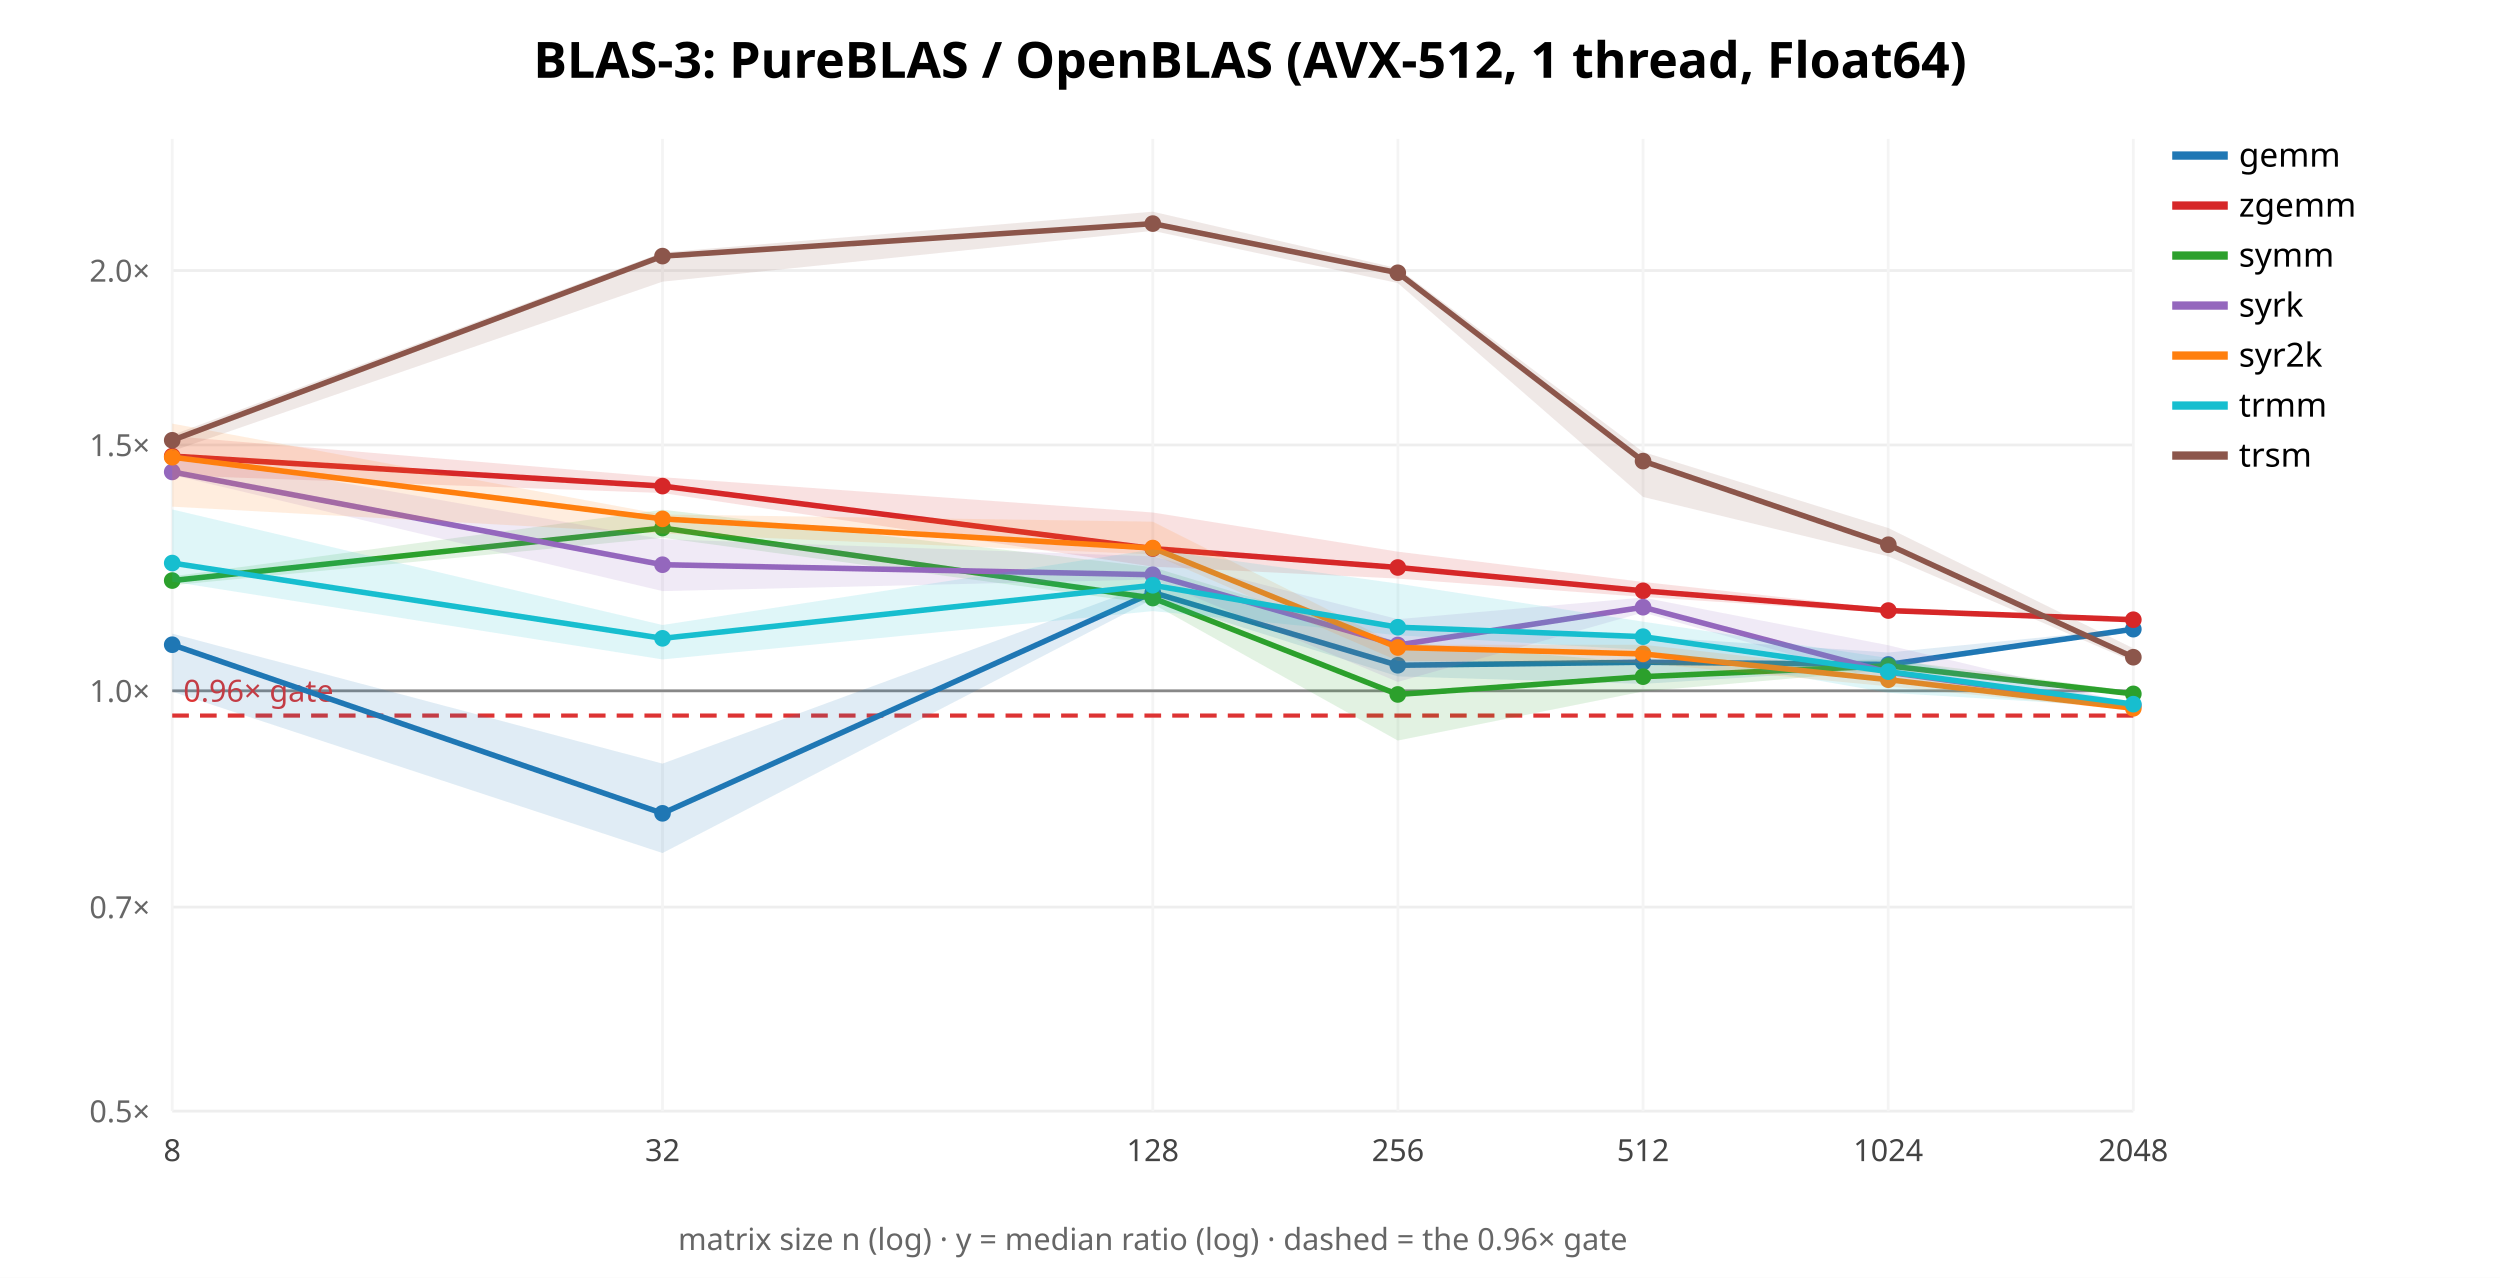
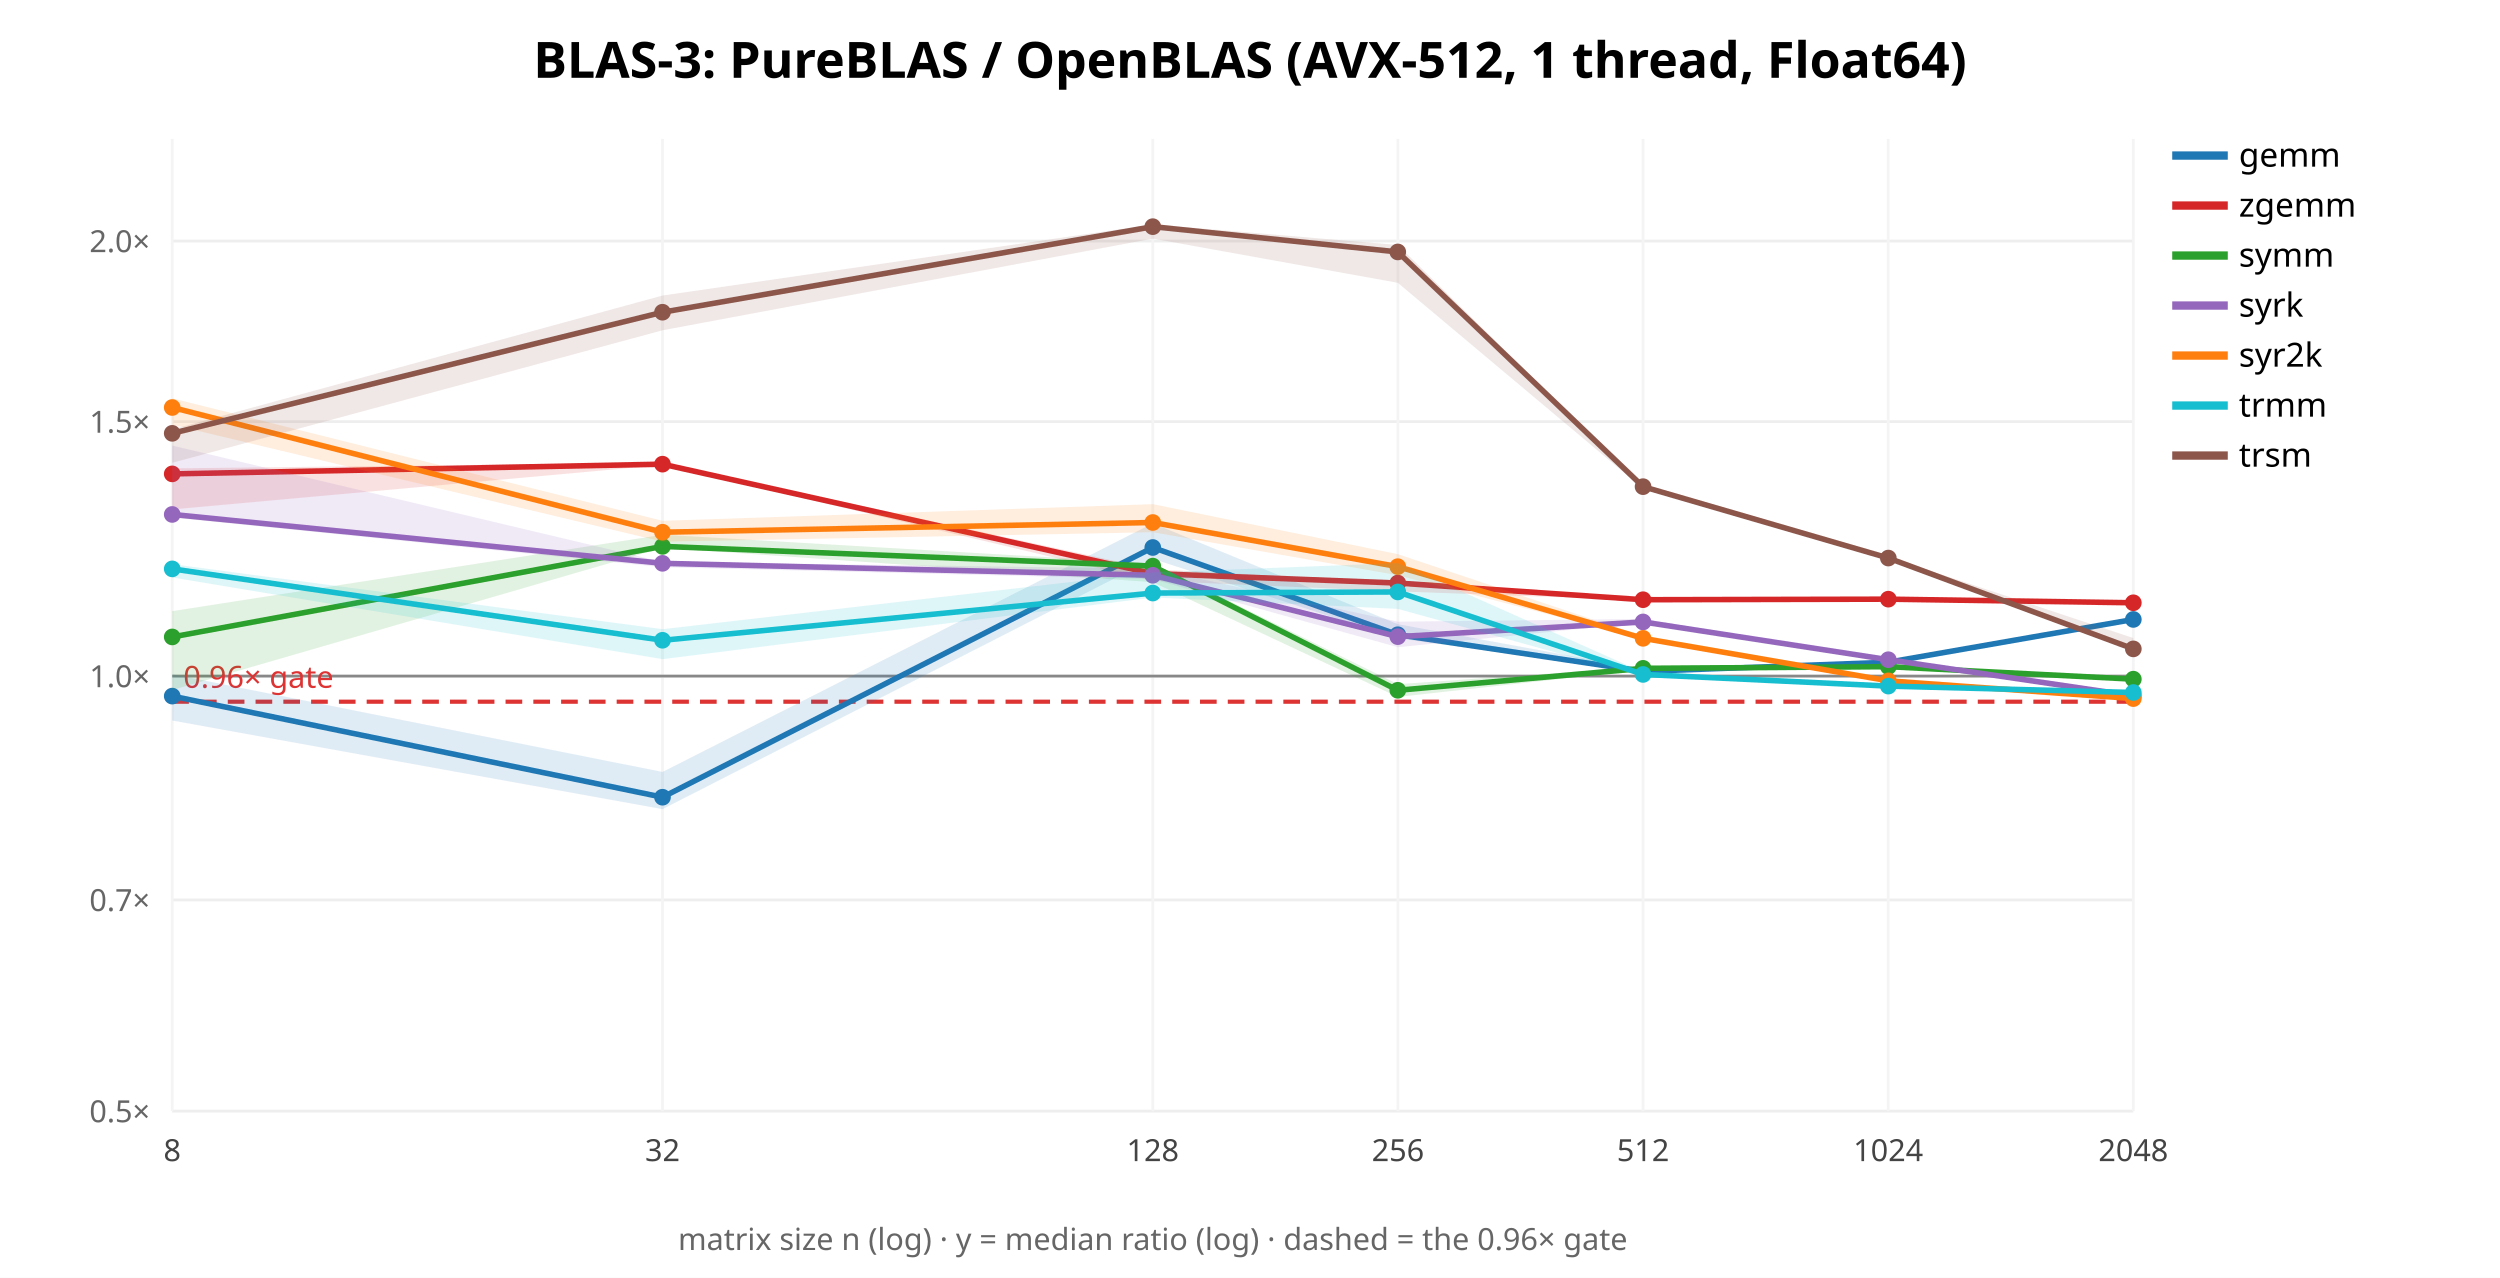
<svg xmlns="http://www.w3.org/2000/svg" width="900" height="460" font-family="sans-serif">
  <rect width="900" height="460" fill="white" />
  <text x="450.0" y="28" text-anchor="middle" font-size="18" font-weight="bold">BLAS-3: PureBLAS / OpenBLAS (AVX-512, 1 thread, Float64)</text>
  <line x1="62" y1="400.0" x2="768" y2="400.0" stroke="#eee" />
  <text x="54" y="404.0" text-anchor="end" font-size="11" fill="#666">0.5×</text>
-   <line x1="62" y1="326.552" x2="768" y2="326.552" stroke="#eee" />
-   <text x="54" y="330.552" text-anchor="end" font-size="11" fill="#666">0.7×</text>
-   <line x1="62" y1="248.695" x2="768" y2="248.695" stroke="#eee" />
-   <text x="54" y="252.695" text-anchor="end" font-size="11" fill="#666">1.0×</text>
-   <line x1="62" y1="160.187" x2="768" y2="160.187" stroke="#eee" />
-   <text x="54" y="164.187" text-anchor="end" font-size="11" fill="#666">1.5×</text>
-   <line x1="62" y1="97.39" x2="768" y2="97.39" stroke="#eee" />
-   <text x="54" y="101.39" text-anchor="end" font-size="11" fill="#666">2.0×</text>
+   <line x1="62" y1="323.977" x2="768" y2="323.977" stroke="#eee" />
+   <text x="54" y="327.977" text-anchor="end" font-size="11" fill="#666">0.7×</text>
+   <line x1="62" y1="243.389" x2="768" y2="243.389" stroke="#eee" />
+   <text x="54" y="247.389" text-anchor="end" font-size="11" fill="#666">1.0×</text>
+   <line x1="62" y1="151.778" x2="768" y2="151.778" stroke="#eee" />
+   <text x="54" y="155.778" text-anchor="end" font-size="11" fill="#666">1.5×</text>
+   <line x1="62" y1="86.779" x2="768" y2="86.779" stroke="#eee" />
+   <text x="54" y="90.779" text-anchor="end" font-size="11" fill="#666">2.0×</text>
  <line x1="62.0" y1="50" x2="62.0" y2="400" stroke="#f4f4f4" />
  <text x="62.0" y="418" text-anchor="middle" font-size="11" fill="#444">8</text>
  <line x1="238.5" y1="50" x2="238.5" y2="400" stroke="#f4f4f4" />
  <text x="238.5" y="418" text-anchor="middle" font-size="11" fill="#444">32</text>
  <line x1="415.0" y1="50" x2="415.0" y2="400" stroke="#f4f4f4" />
  <text x="415.0" y="418" text-anchor="middle" font-size="11" fill="#444">128</text>
  <line x1="503.25" y1="50" x2="503.25" y2="400" stroke="#f4f4f4" />
  <text x="503.25" y="418" text-anchor="middle" font-size="11" fill="#444">256</text>
  <line x1="591.5" y1="50" x2="591.5" y2="400" stroke="#f4f4f4" />
  <text x="591.5" y="418" text-anchor="middle" font-size="11" fill="#444">512</text>
  <line x1="679.75" y1="50" x2="679.75" y2="400" stroke="#f4f4f4" />
  <text x="679.75" y="418" text-anchor="middle" font-size="11" fill="#444">1024</text>
  <line x1="768.0" y1="50" x2="768.0" y2="400" stroke="#f4f4f4" />
  <text x="768.0" y="418" text-anchor="middle" font-size="11" fill="#444">2048</text>
-   <line x1="62" y1="248.695" x2="768" y2="248.695" stroke="#888" />
-   <line x1="62" y1="257.606" x2="768" y2="257.606" stroke="#d33" stroke-width="1.5" stroke-dasharray="6 4" />
-   <text x="66" y="252.606" font-size="11" fill="#d33">0.96× gate</text>
-   <polygon points="62.0,228.1 238.5,274.9 415.0,209.9 503.2,226.1 591.5,229.1 679.8,234.9 768.0,226.2 768.0,226.9 679.8,240.6 591.5,246.2 503.2,243.5 415.0,215.7 238.5,307.1 62.0,249.0" fill="#1f77b4" opacity="0.14" stroke="none" />
-   <polyline points="62.0,232.1 238.5,292.8 415.0,213.3 503.2,239.5 591.5,238.4 679.8,239.2 768.0,226.5" fill="none" stroke="#1f77b4" stroke-width="2" />
-   <circle cx="62.0" cy="232.1" r="3" fill="#1f77b4" />
-   <circle cx="238.5" cy="292.8" r="3" fill="#1f77b4" />
-   <circle cx="415.0" cy="213.3" r="3" fill="#1f77b4" />
-   <circle cx="503.2" cy="239.5" r="3" fill="#1f77b4" />
-   <circle cx="591.5" cy="238.4" r="3" fill="#1f77b4" />
-   <circle cx="679.8" cy="239.2" r="3" fill="#1f77b4" />
-   <circle cx="768.0" cy="226.5" r="3" fill="#1f77b4" />
+   <line x1="62" y1="243.389" x2="768" y2="243.389" stroke="#888" />
+   <line x1="62" y1="252.613" x2="768" y2="252.613" stroke="#d33" stroke-width="1.5" stroke-dasharray="6 4" />
+   <text x="66" y="247.613" font-size="11" fill="#d33">0.96× gate</text>
+   <polygon points="62.0,242.7 238.5,277.9 415.0,188.4 503.2,224.7 591.5,240.9 679.8,238.3 768.0,222.9 768.0,223.0 679.8,238.7 591.5,242.0 503.2,229.8 415.0,201.2 238.5,291.3 62.0,259.4" fill="#1f77b4" opacity="0.14" stroke="none" />
+   <polyline points="62.0,250.6 238.5,287.0 415.0,197.1 503.2,228.5 591.5,241.7 679.8,238.4 768.0,223.0" fill="none" stroke="#1f77b4" stroke-width="2" />
+   <circle cx="62.0" cy="250.6" r="3" fill="#1f77b4" />
+   <circle cx="238.5" cy="287.0" r="3" fill="#1f77b4" />
+   <circle cx="415.0" cy="197.1" r="3" fill="#1f77b4" />
+   <circle cx="503.2" cy="228.5" r="3" fill="#1f77b4" />
+   <circle cx="591.5" cy="241.7" r="3" fill="#1f77b4" />
+   <circle cx="679.8" cy="238.4" r="3" fill="#1f77b4" />
+   <circle cx="768.0" cy="223.0" r="3" fill="#1f77b4" />
  <line x1="782" y1="56" x2="802" y2="56" stroke="#1f77b4" stroke-width="3" />
  <text x="806" y="60" font-size="12">gemm</text>
-   <polygon points="62.0,157.0 238.5,171.8 415.0,184.5 503.2,198.6 591.5,209.5 679.8,219.2 768.0,222.9 768.0,223.9 679.8,220.7 591.5,214.9 503.2,208.3 415.0,204.0 238.5,177.5 62.0,171.1" fill="#d62728" opacity="0.14" stroke="none" />
-   <polyline points="62.0,164.2 238.5,175.0 415.0,197.5 503.2,204.3 591.5,212.7 679.8,219.8 768.0,223.1" fill="none" stroke="#d62728" stroke-width="2" />
-   <circle cx="62.0" cy="164.2" r="3" fill="#d62728" />
-   <circle cx="238.5" cy="175.0" r="3" fill="#d62728" />
-   <circle cx="415.0" cy="197.5" r="3" fill="#d62728" />
-   <circle cx="503.2" cy="204.3" r="3" fill="#d62728" />
-   <circle cx="591.5" cy="212.7" r="3" fill="#d62728" />
-   <circle cx="679.8" cy="219.8" r="3" fill="#d62728" />
-   <circle cx="768.0" cy="223.1" r="3" fill="#d62728" />
+   <polygon points="62.0,168.6 238.5,166.6 415.0,204.9 503.2,209.7 591.5,215.6 679.8,215.6 768.0,217.0 768.0,217.8 679.8,216.0 591.5,216.1 503.2,212.9 415.0,209.1 238.5,167.4 62.0,183.4" fill="#d62728" opacity="0.14" stroke="none" />
+   <polyline points="62.0,170.6 238.5,167.1 415.0,206.5 503.2,209.9 591.5,215.9 679.8,215.7 768.0,217.0" fill="none" stroke="#d62728" stroke-width="2" />
+   <circle cx="62.0" cy="170.6" r="3" fill="#d62728" />
+   <circle cx="238.5" cy="167.1" r="3" fill="#d62728" />
+   <circle cx="415.0" cy="206.5" r="3" fill="#d62728" />
+   <circle cx="503.2" cy="209.9" r="3" fill="#d62728" />
+   <circle cx="591.5" cy="215.9" r="3" fill="#d62728" />
+   <circle cx="679.8" cy="215.7" r="3" fill="#d62728" />
+   <circle cx="768.0" cy="217.0" r="3" fill="#d62728" />
  <line x1="782" y1="74" x2="802" y2="74" stroke="#d62728" stroke-width="3" />
  <text x="806" y="78" font-size="12">zgemm</text>
-   <polygon points="62.0,207.5 238.5,183.5 415.0,204.2 503.2,231.1 591.5,238.7 679.8,237.4 768.0,248.9 768.0,250.4 679.8,241.2 591.5,248.9 503.2,266.6 415.0,217.4 238.5,193.6 62.0,210.7" fill="#2ca02c" opacity="0.14" stroke="none" />
-   <polyline points="62.0,209.0 238.5,190.1 415.0,215.3 503.2,250.0 591.5,243.6 679.8,239.7 768.0,249.8" fill="none" stroke="#2ca02c" stroke-width="2" />
-   <circle cx="62.0" cy="209.0" r="3" fill="#2ca02c" />
-   <circle cx="238.5" cy="190.1" r="3" fill="#2ca02c" />
-   <circle cx="415.0" cy="215.3" r="3" fill="#2ca02c" />
-   <circle cx="503.2" cy="250.0" r="3" fill="#2ca02c" />
-   <circle cx="591.5" cy="243.6" r="3" fill="#2ca02c" />
-   <circle cx="679.8" cy="239.7" r="3" fill="#2ca02c" />
-   <circle cx="768.0" cy="249.8" r="3" fill="#2ca02c" />
+   <polygon points="62.0,220.0 238.5,192.5 415.0,202.8 503.2,246.3 591.5,240.1 679.8,239.9 768.0,244.4 768.0,244.7 679.8,240.3 591.5,241.1 503.2,250.9 415.0,209.6 238.5,197.2 62.0,248.4" fill="#2ca02c" opacity="0.14" stroke="none" />
+   <polyline points="62.0,229.3 238.5,196.7 415.0,203.8 503.2,248.5 591.5,240.6 679.8,240.0 768.0,244.5" fill="none" stroke="#2ca02c" stroke-width="2" />
+   <circle cx="62.0" cy="229.3" r="3" fill="#2ca02c" />
+   <circle cx="238.5" cy="196.7" r="3" fill="#2ca02c" />
+   <circle cx="415.0" cy="203.8" r="3" fill="#2ca02c" />
+   <circle cx="503.2" cy="248.5" r="3" fill="#2ca02c" />
+   <circle cx="591.5" cy="240.6" r="3" fill="#2ca02c" />
+   <circle cx="679.8" cy="240.0" r="3" fill="#2ca02c" />
+   <circle cx="768.0" cy="244.5" r="3" fill="#2ca02c" />
  <line x1="782" y1="92" x2="802" y2="92" stroke="#2ca02c" stroke-width="3" />
  <text x="806" y="96" font-size="12">symm</text>
-   <polygon points="62.0,163.0 238.5,194.1 415.0,200.3 503.2,222.9 591.5,215.1 679.8,232.3 768.0,253.4 768.0,254.9 679.8,245.6 591.5,220.5 503.2,245.5 415.0,208.6 238.5,212.8 62.0,171.0" fill="#9467bd" opacity="0.14" stroke="none" />
-   <polyline points="62.0,169.9 238.5,203.3 415.0,206.9 503.2,232.2 591.5,218.6 679.8,242.0 768.0,254.0" fill="none" stroke="#9467bd" stroke-width="2" />
-   <circle cx="62.0" cy="169.9" r="3" fill="#9467bd" />
-   <circle cx="238.5" cy="203.3" r="3" fill="#9467bd" />
-   <circle cx="415.0" cy="206.9" r="3" fill="#9467bd" />
-   <circle cx="503.2" cy="232.2" r="3" fill="#9467bd" />
-   <circle cx="591.5" cy="218.6" r="3" fill="#9467bd" />
-   <circle cx="679.8" cy="242.0" r="3" fill="#9467bd" />
-   <circle cx="768.0" cy="254.0" r="3" fill="#9467bd" />
+   <polygon points="62.0,160.4 238.5,202.3 415.0,204.7 503.2,223.8 591.5,222.8 679.8,237.2 768.0,250.4 768.0,250.6 679.8,237.9 591.5,224.1 503.2,233.0 415.0,208.5 238.5,204.2 62.0,186.3" fill="#9467bd" opacity="0.14" stroke="none" />
+   <polyline points="62.0,185.2 238.5,202.8 415.0,207.1 503.2,229.2 591.5,223.9 679.8,237.5 768.0,250.5" fill="none" stroke="#9467bd" stroke-width="2" />
+   <circle cx="62.0" cy="185.2" r="3" fill="#9467bd" />
+   <circle cx="238.5" cy="202.8" r="3" fill="#9467bd" />
+   <circle cx="415.0" cy="207.1" r="3" fill="#9467bd" />
+   <circle cx="503.2" cy="229.2" r="3" fill="#9467bd" />
+   <circle cx="591.5" cy="223.9" r="3" fill="#9467bd" />
+   <circle cx="679.8" cy="237.5" r="3" fill="#9467bd" />
+   <circle cx="768.0" cy="250.5" r="3" fill="#9467bd" />
  <line x1="782" y1="110" x2="802" y2="110" stroke="#9467bd" stroke-width="3" />
  <text x="806" y="114" font-size="12">syrk</text>
-   <polygon points="62.0,152.5 238.5,185.2 415.0,187.8 503.2,232.1 591.5,232.1 679.8,241.9 768.0,254.8 768.0,255.8 679.8,247.1 591.5,238.7 503.2,237.9 415.0,199.6 238.5,192.1 62.0,182.4" fill="#ff7f0e" opacity="0.14" stroke="none" />
-   <polyline points="62.0,164.6 238.5,186.8 415.0,197.3 503.2,233.1 591.5,235.4 679.8,244.7 768.0,255.0" fill="none" stroke="#ff7f0e" stroke-width="2" />
-   <circle cx="62.0" cy="164.6" r="3" fill="#ff7f0e" />
-   <circle cx="238.5" cy="186.8" r="3" fill="#ff7f0e" />
-   <circle cx="415.0" cy="197.3" r="3" fill="#ff7f0e" />
-   <circle cx="503.2" cy="233.1" r="3" fill="#ff7f0e" />
-   <circle cx="591.5" cy="235.4" r="3" fill="#ff7f0e" />
-   <circle cx="679.8" cy="244.7" r="3" fill="#ff7f0e" />
-   <circle cx="768.0" cy="255.0" r="3" fill="#ff7f0e" />
+   <polygon points="62.0,143.4 238.5,187.5 415.0,181.5 503.2,199.5 591.5,229.1 679.8,244.8 768.0,251.2 768.0,251.5 679.8,245.2 591.5,230.0 503.2,207.1 415.0,191.6 238.5,195.0 62.0,152.9" fill="#ff7f0e" opacity="0.14" stroke="none" />
+   <polyline points="62.0,146.7 238.5,191.6 415.0,188.1 503.2,204.0 591.5,229.8 679.8,245.1 768.0,251.5" fill="none" stroke="#ff7f0e" stroke-width="2" />
+   <circle cx="62.0" cy="146.7" r="3" fill="#ff7f0e" />
+   <circle cx="238.5" cy="191.6" r="3" fill="#ff7f0e" />
+   <circle cx="415.0" cy="188.1" r="3" fill="#ff7f0e" />
+   <circle cx="503.2" cy="204.0" r="3" fill="#ff7f0e" />
+   <circle cx="591.5" cy="229.8" r="3" fill="#ff7f0e" />
+   <circle cx="679.8" cy="245.1" r="3" fill="#ff7f0e" />
+   <circle cx="768.0" cy="251.5" r="3" fill="#ff7f0e" />
  <line x1="782" y1="128" x2="802" y2="128" stroke="#ff7f0e" stroke-width="3" />
  <text x="806" y="132" font-size="12">syr2k</text>
-   <polygon points="62.0,183.4 238.5,225.0 415.0,197.8 503.2,210.1 591.5,223.8 679.8,236.9 768.0,253.0 768.0,254.7 679.8,249.4 591.5,234.0 503.2,228.7 415.0,220.0 238.5,237.4 62.0,209.4" fill="#17becf" opacity="0.14" stroke="none" />
-   <polyline points="62.0,202.7 238.5,229.8 415.0,210.7 503.2,225.8 591.5,229.2 679.8,241.8 768.0,253.5" fill="none" stroke="#17becf" stroke-width="2" />
-   <circle cx="62.0" cy="202.7" r="3" fill="#17becf" />
-   <circle cx="238.5" cy="229.8" r="3" fill="#17becf" />
-   <circle cx="415.0" cy="210.7" r="3" fill="#17becf" />
-   <circle cx="503.2" cy="225.8" r="3" fill="#17becf" />
-   <circle cx="591.5" cy="229.2" r="3" fill="#17becf" />
-   <circle cx="679.8" cy="241.8" r="3" fill="#17becf" />
-   <circle cx="768.0" cy="253.5" r="3" fill="#17becf" />
+   <polygon points="62.0,203.1 238.5,226.5 415.0,206.1 503.2,202.7 591.5,242.0 679.8,246.6 768.0,249.2 768.0,249.9 679.8,247.3 591.5,243.6 503.2,219.2 415.0,215.1 238.5,237.3 62.0,207.9" fill="#17becf" opacity="0.14" stroke="none" />
+   <polyline points="62.0,204.8 238.5,230.5 415.0,213.5 503.2,213.1 591.5,242.8 679.8,247.0 768.0,249.3" fill="none" stroke="#17becf" stroke-width="2" />
+   <circle cx="62.0" cy="204.8" r="3" fill="#17becf" />
+   <circle cx="238.5" cy="230.5" r="3" fill="#17becf" />
+   <circle cx="415.0" cy="213.5" r="3" fill="#17becf" />
+   <circle cx="503.2" cy="213.1" r="3" fill="#17becf" />
+   <circle cx="591.5" cy="242.8" r="3" fill="#17becf" />
+   <circle cx="679.8" cy="247.0" r="3" fill="#17becf" />
+   <circle cx="768.0" cy="249.3" r="3" fill="#17becf" />
  <line x1="782" y1="146" x2="802" y2="146" stroke="#17becf" stroke-width="3" />
  <text x="806" y="150" font-size="12">trmm</text>
-   <polygon points="62.0,156.6 238.5,90.9 415.0,76.2 503.2,96.6 591.5,162.7 679.8,190.1 768.0,233.4 768.0,238.2 679.8,200.3 591.5,178.9 503.2,101.9 415.0,83.1 238.5,101.4 62.0,162.4" fill="#8c564b" opacity="0.14" stroke="none" />
-   <polyline points="62.0,158.5 238.5,92.2 415.0,80.5 503.2,98.2 591.5,166.0 679.8,196.1 768.0,236.6" fill="none" stroke="#8c564b" stroke-width="2" />
-   <circle cx="62.0" cy="158.5" r="3" fill="#8c564b" />
-   <circle cx="238.5" cy="92.2" r="3" fill="#8c564b" />
-   <circle cx="415.0" cy="80.5" r="3" fill="#8c564b" />
-   <circle cx="503.2" cy="98.2" r="3" fill="#8c564b" />
-   <circle cx="591.5" cy="166.0" r="3" fill="#8c564b" />
-   <circle cx="679.8" cy="196.1" r="3" fill="#8c564b" />
-   <circle cx="768.0" cy="236.6" r="3" fill="#8c564b" />
+   <polygon points="62.0,154.6 238.5,106.4 415.0,80.8 503.2,88.2 591.5,175.0 679.8,200.5 768.0,229.7 768.0,234.1 679.8,201.6 591.5,175.9 503.2,101.8 415.0,85.9 238.5,118.9 62.0,166.6" fill="#8c564b" opacity="0.14" stroke="none" />
+   <polyline points="62.0,156.0 238.5,112.4 415.0,81.6 503.2,90.7 591.5,175.2 679.8,200.9 768.0,233.6" fill="none" stroke="#8c564b" stroke-width="2" />
+   <circle cx="62.0" cy="156.0" r="3" fill="#8c564b" />
+   <circle cx="238.5" cy="112.4" r="3" fill="#8c564b" />
+   <circle cx="415.0" cy="81.6" r="3" fill="#8c564b" />
+   <circle cx="503.2" cy="90.7" r="3" fill="#8c564b" />
+   <circle cx="591.5" cy="175.2" r="3" fill="#8c564b" />
+   <circle cx="679.8" cy="200.9" r="3" fill="#8c564b" />
+   <circle cx="768.0" cy="233.6" r="3" fill="#8c564b" />
  <line x1="782" y1="164" x2="802" y2="164" stroke="#8c564b" stroke-width="3" />
  <text x="806" y="168" font-size="12">trsm</text>
  <text x="415.0" y="450" text-anchor="middle" font-size="11" fill="#666">matrix size n (log) · y = median ratio (log) · dashed = the 0.96× gate</text>
</svg>
